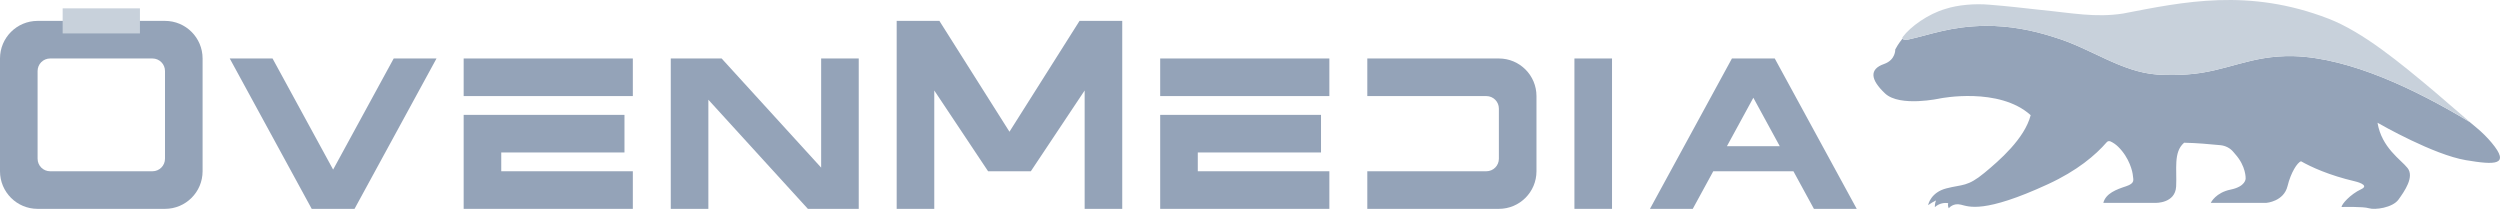
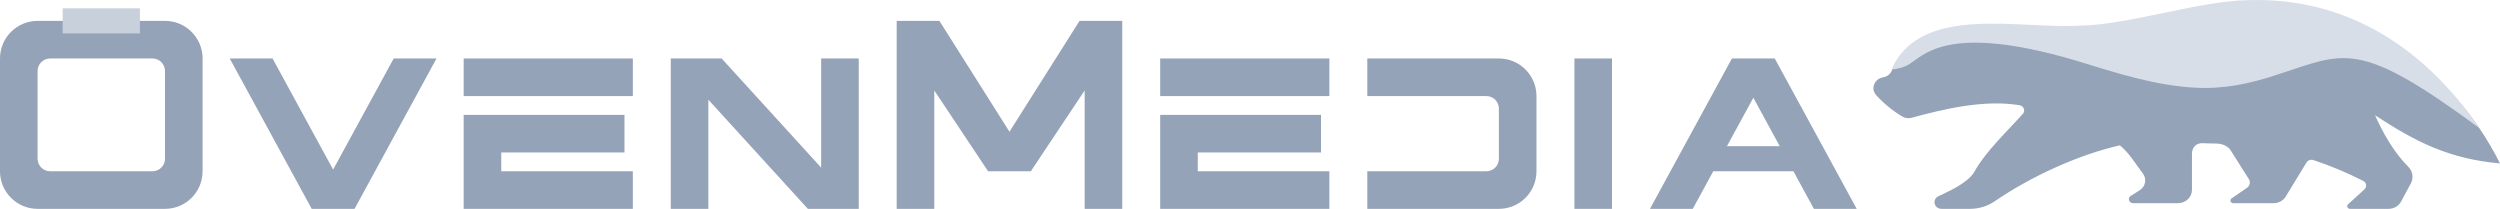
<svg xmlns="http://www.w3.org/2000/svg" id="Layer_2" data-name="Layer 2" viewBox="0 0 2394 200">
  <defs>
    <style>
      .cls-1 {
        fill: #c8d1db;
      }

      .cls-2 {
+         fill: #d8dee8;
+       }
+ 
+       .cls-3 {
        fill: #94a3b8;
      }
    </style>
  </defs>
-   <g id="Layer_1-2" data-name="Layer 1">
+   <g id="Layer_3" data-name="Layer 3">
    <g>
      <g>
-         <path class="cls-2" d="M2386.02,136.69c-4.28-5.13-9.04-9.82-14.16-14.11-1.93-1.62-4.31-3.6-7.08-5.9-.08-.07-.16-.14-.24-.2,0,0,0-.02,0-.03-.03-.06-.13-.17-.29-.33.16.16.27.27.29.33.06.12-.21,0-.75-.31-.53-.3-1.29-.79-1.91-1.17-47.11-28.17-110.79-59.64-165.65-61.21-41.8-.89-64,14.92-101.52,17.5-4.31.34-9.14.55-13.68.58-5.25.03-10.64-.11-15.42-.45-34.72-2.58-63.36-25.19-98.36-35.72-21.1-6.9-43.62-11.13-65.92-10.89-33.45.31-53.51,8.67-73.84,13.03h-.08c-1.62.2-4.95.46-5.65-.76h0c-.1.13-.21.26-.31.39-3.57,4.51-5.68,8.18-6.56,9.93h0s.55,9.99-10.8,13.94c-14.13,4.92-13.1,14.89,1.06,28.19,14.16,13.3,52.85,4.72,52.85,4.72,0,0,56.29-11.23,86.58,16.06v.03c-5.85,22.52-30.1,43.49-44.32,55.24-16.34,13.5-20.85,10.85-36.34,14.82-14.85,3.8-17.36,15.07-17.54,16,0,.02.02.04.04.02,2.68-1.88,5.16-3.32,7.43-4.41.02-.01.05.01.04.04-1.2,3.03-1.12,5.86-1.1,6.29,0,.02.03.03.05.02,4.35-3.91,9.28-4.26,12.71-3.86l.02.03c-.65,2.57.42,4.6.58,4.89,0,.02.03.02.04,0,.34-.43,4.26-5.18,11.53-3.41,7.61,1.85,21.97,8.73,83.39-19.59,28.11-12.96,45.59-27.86,56.29-40.21.62-.71,1.57-1.1,2.54-1.03.36.02.72.11,1.05.26,2.45,1.13,4.94,2.75,7.31,5.06,10.99,10.72,13.94,24.22,14.16,27.79.21,3.57,2.54,7.15-6.55,10.12-9.07,2.97-19.41,6.74-21.75,15.84l.03.04h50.03s18.8.6,19.65-15.68c.85-16.28-2.75-32.75,7.4-41.69.08-.07.16-.14.24-.21.2,0,.4,0,.6.01,11.71.25,22.91,1.26,34.09,2.33,4.99.48,9.56,2.86,12.58,6.63.47.58.96,1.17,1.5,1.76,10.78,11.91,10.14,23.62,10.14,23.62,0,0,.21,7.54-14.37,10.52-14.05,2.87-18.68,12.01-19,12.67l.03.04h53.19s0,0,0,0c.09-.01,16.69-1.29,20.28-16.08,3.15-12.95,9.4-22.69,12.93-23.72h.02c9.68,5.46,26.59,13.31,51.49,19.16h0s15.05,3.37,6.13,7.54c-10.68,4.99-18.96,14.64-18.81,17.05l.02.02c.74-.02,20.79-.56,26.18,1.19,5.49,1.79,22.61-.4,28.31-8.34,5.7-7.94,15.36-21.64,8.66-30.17-6.29-8.01-24.77-19.34-28.77-43.33,0-.02.01-.04.03-.03,3.59,2.06,53.77,30.64,84.52,35.81,28.31,4.76,42.82,4.98,24.75-16.68Z" />
-         <path class="cls-1" d="M1827.5,37.8c20.32-4.36,40.39-12.72,73.84-13.03,22.3-.24,44.82,3.99,65.92,10.89,35,10.52,63.64,33.14,98.36,35.72,4.78.34,10.17.48,15.42.45,4.54-.03,9.38-.23,13.68-.58,37.52-2.58,59.72-18.39,101.52-17.5,54.86,1.57,118.54,33.04,165.65,61.21.62.38,1.38.87,1.91,1.17.54.31.81.43.75.31-.05-.11-.4-.45-.97-.94-9.26-7.91-20.23-17.46-33.22-28.55-31.8-26.63-67.5-56.27-100.54-69.05-76.6-29.56-138.89-16.12-196.88-4.92-26.43,4.08-48.65-.55-78.82-3.49-14.29-1.62-32.57-3.68-48.91-4.97-13.94-1.27-30.55.17-42.11,3.97-16.51,4.72-33.72,16.98-41.14,27.04-1.61,2.88,3.37,2.52,5.47,2.27h.08Z" />
+         <path class="cls-3" d="M2306.156,159.677c-13.62-13.51-24.477-32.812-31.82-49.313,39.451,25.872,71.401,41.843,119.664,46.124-3.03-6.11-6.298-12.092-9.79-17.938-50.136-85.315-137.063-134.371-240.362-130.461-44.114.662-106.335,16.889-150.585,17.556-58.59,3.8-153.619-22.117-181.726,42.135-1.442,3.296-4.593,5.656-8.321,6.28h0c-8.446,1.412-12.137,10.944-6.561,17.08,7.175,7.894,15.552,14.773,24.858,20.383,2.709,1.633,6.031,2.125,9.117,1.269,31.477-8.727,70.132-17.569,103.287-12.009,4.062.681,5.804,5.263,3.149,8.235-14.966,16.753-35.326,35.696-46.327,55.314-5.237,9.338-20.189,16.831-30.22,21.556-1.437.677-2.893,1.372-4.355,2.075-6.32,3.037-4.025,12.023,3.071,12.027,7.048.004,20.802.009,27.173.011,8.574.002,16.912-2.573,23.841-7.327,33.47-22.965,79.039-44.298,119.745-53.493,8.342,6.613,14.812,17.415,22.007,26.923,3.771,4.982,2.73,11.872-2.377,15.655l-9.437,6.003c-3.025,2.241-1.342,6.817,2.507,6.817h42.816c7.465,0,13.516-5.697,13.516-12.724l-0-34.55c0-5.704,3.643-10.291,9.7-10.178,4.469.084,10.554.212,14.789.385,4.556.186,10.043,2.507,12.38,6.194l17.592,27.76c1.786,2.819,1.001,6.455-1.813,8.394l-14.691,10.12c-2.11,1.453-1.018,4.598,1.596,4.598h38.541c4.576,0,8.841-2.179,11.334-5.792l20.45-33.495c1.365-1.978,3.991-2.804,6.355-2.021,16.455,5.449,32.498,12.165,47.753,19.957,3.203,1.636,3.774,5.743,1.147,8.121-4.797,4.343-10.924,10.015-15.623,14.266-1.756,1.589-.564,4.381,1.871,4.381h36.802c5.096,0,9.76-2.699,12.06-6.98l9.354-17.406c2.832-5.27,1.851-11.648-2.467-15.932Z" />
+         <path class="cls-2" d="M2151.333.186c-44.114.662-114.417,23.669-158.667,24.336-57.45,3.726-150.001-20.631-180.075,38.977-.707,1.401-.161,3.006,1.438,2.752,3.155-.501,8.119-1.524,12.415-3.73,14.699-7.547,34.37-41.841,160.889-4.696,38.395,11.713,75.313,24.073,115.3,26.169,27.391,1.428,52.241-3.985,76.7-12.08,66.568-21.348,77.496-35.652,194.763,50.652-51.259-75.412-126.099-126.038-222.763-122.38Z" />
      </g>
      <g>
        <g>
-           <path class="cls-2" d="M0,56v108c0,19.88,16.12,36,36,36h122c19.88,0,36-16.12,36-36V56c0-19.88-16.12-36-36-36H36C16.12,20,0,36.12,0,56ZM146,164H48c-6.63,0-12-5.37-12-12v-84c0-6.63,5.37-12,12-12h98c6.63,0,12,5.37,12,12v84c0,6.63-5.37,12-12,12Z" />
-           <path class="cls-2" d="M377.01,56h40.99s-78.51,143.99-78.5,144h-41S219.97,56.02,220,56h40.99l58.01,106.4,58.01-106.4Z" />
+           <path class="cls-3" d="M0,56v108c0,19.882,16.118,36,36,36h122c19.882,0,36-16.118,36-36V56c0-19.882-16.118-36-36-36H36C16.118,20,0,36.118,0,56ZM146,164H48c-6.627,0-12-5.373-12-12v-84c0-6.627,5.373-12,12-12h98c6.627,0,12,5.373,12,12v84c0,6.627-5.373,12-12,12Z" />
+           <path class="cls-3" d="M377.01,56h40.99c.033.01-78.506,143.989-78.499,144h-41.003c.008-.01-78.527-143.982-78.499-144h40.99l58.01,106.398,58.01-106.398Z" />
          <g>
-             <rect class="cls-2" x="444" y="56" width="162" height="36" />
-             <polygon class="cls-2" points="480 146 598 146 598 110 480 110 444 110 444 146 444 164 444 200 480 200 606 200 606 164 480 164 480 146" />
+             <rect class="cls-3" x="444" y="56" width="162" height="36" />
+             <polygon class="cls-3" points="480 146 598 146 598 110 480 110 444 110 444 146 444 164 444 200 480 200 606 200 606 164 480 164 480 146" />
          </g>
-           <path class="cls-2" d="M786.33,160.51l-95.29-104.51h-48.71s0,144,0,144h36v-104.51l95.29,104.51h48.71s0-144,0-144h-36v104.51Z" />
-           <path class="cls-2" d="M1033.76,20l-67.1,106.14-67.1-106.14h-40.9s0,179.99,0,180h36v-113.36l51.54,77.36h40.92l51.54-77.36v113.36h36s0-180.01,0-180h-40.9Z" />
+           <path class="cls-3" d="M786.333,160.506l-95.293-104.506h-48.707c0-.003,0,143.998,0,144h36v-104.506l95.293,104.506h48.707c0,.003,0-143.997,0-144h-36v104.506Z" />
+           <path class="cls-3" d="M1033.762,20l-67.096,106.143-67.096-106.143h-40.904c0-.006,0,179.994,0,180h36v-113.359l51.539,77.359h40.922l51.539-77.359v113.359h36c0-.006,0-180.006,0-180h-40.904Z" />
          <g>
-             <rect class="cls-2" x="1111" y="56" width="162" height="36" />
-             <polygon class="cls-2" points="1147 146 1265 146 1265 110 1147 110 1111 110 1111 146 1111 164 1111 200 1147 200 1273 200 1273 164 1147 164 1147 146" />
+             <rect class="cls-3" x="1111" y="56" width="162" height="36" />
+             <polygon class="cls-3" points="1147 146 1265 146 1265 110 1147 110 1111 110 1111 146 1111 164 1111 200 1147 200 1273 200 1273 164 1147 164 1147 146" />
          </g>
-           <path class="cls-2" d="M1435.33,56h-126v36h114c6.63,0,12,5.37,12,12v48c0,6.63-5.37,12-12,12h-114v36h126c19.88,0,36-16.12,36-36h0v-72h0c0-19.88-16.12-36-36-36h0Z" />
-           <rect class="cls-2" x="1507.67" y="56" width="36" height="144" />
-           <path class="cls-2" d="M1737.01,200h40.99s-78.51-143.99-78.5-144h-41s-78.53,143.98-78.5,144h40.99l19.63-36h76.76l19.63,36ZM1653.7,140l25.3-46.4,25.3,46.4h-50.59Z" />
+           <path class="cls-3" d="M1435.333,56h-126v36h114c6.627,0,12,5.373,12,12v48c0,6.627-5.373,12-12,12h-114v36h126c19.882,0,36-16.118,36-36h0v-72h0c0-19.882-16.118-36-36-36h0Z" />
+           <rect class="cls-3" x="1507.667" y="56" width="36" height="144" />
+           <path class="cls-3" d="M1737.009,200h40.99c.033-.009-78.506-143.989-78.499-144h-41.003c.008.009-78.527,143.982-78.499,144h40.99l19.628-36.001h76.763l19.628,36.001ZM1653.704,140l25.297-46.397,25.296,46.397h-50.593Z" />
        </g>
        <rect class="cls-1" x="60" y="8" width="74" height="24" />
      </g>
    </g>
  </g>
</svg>
